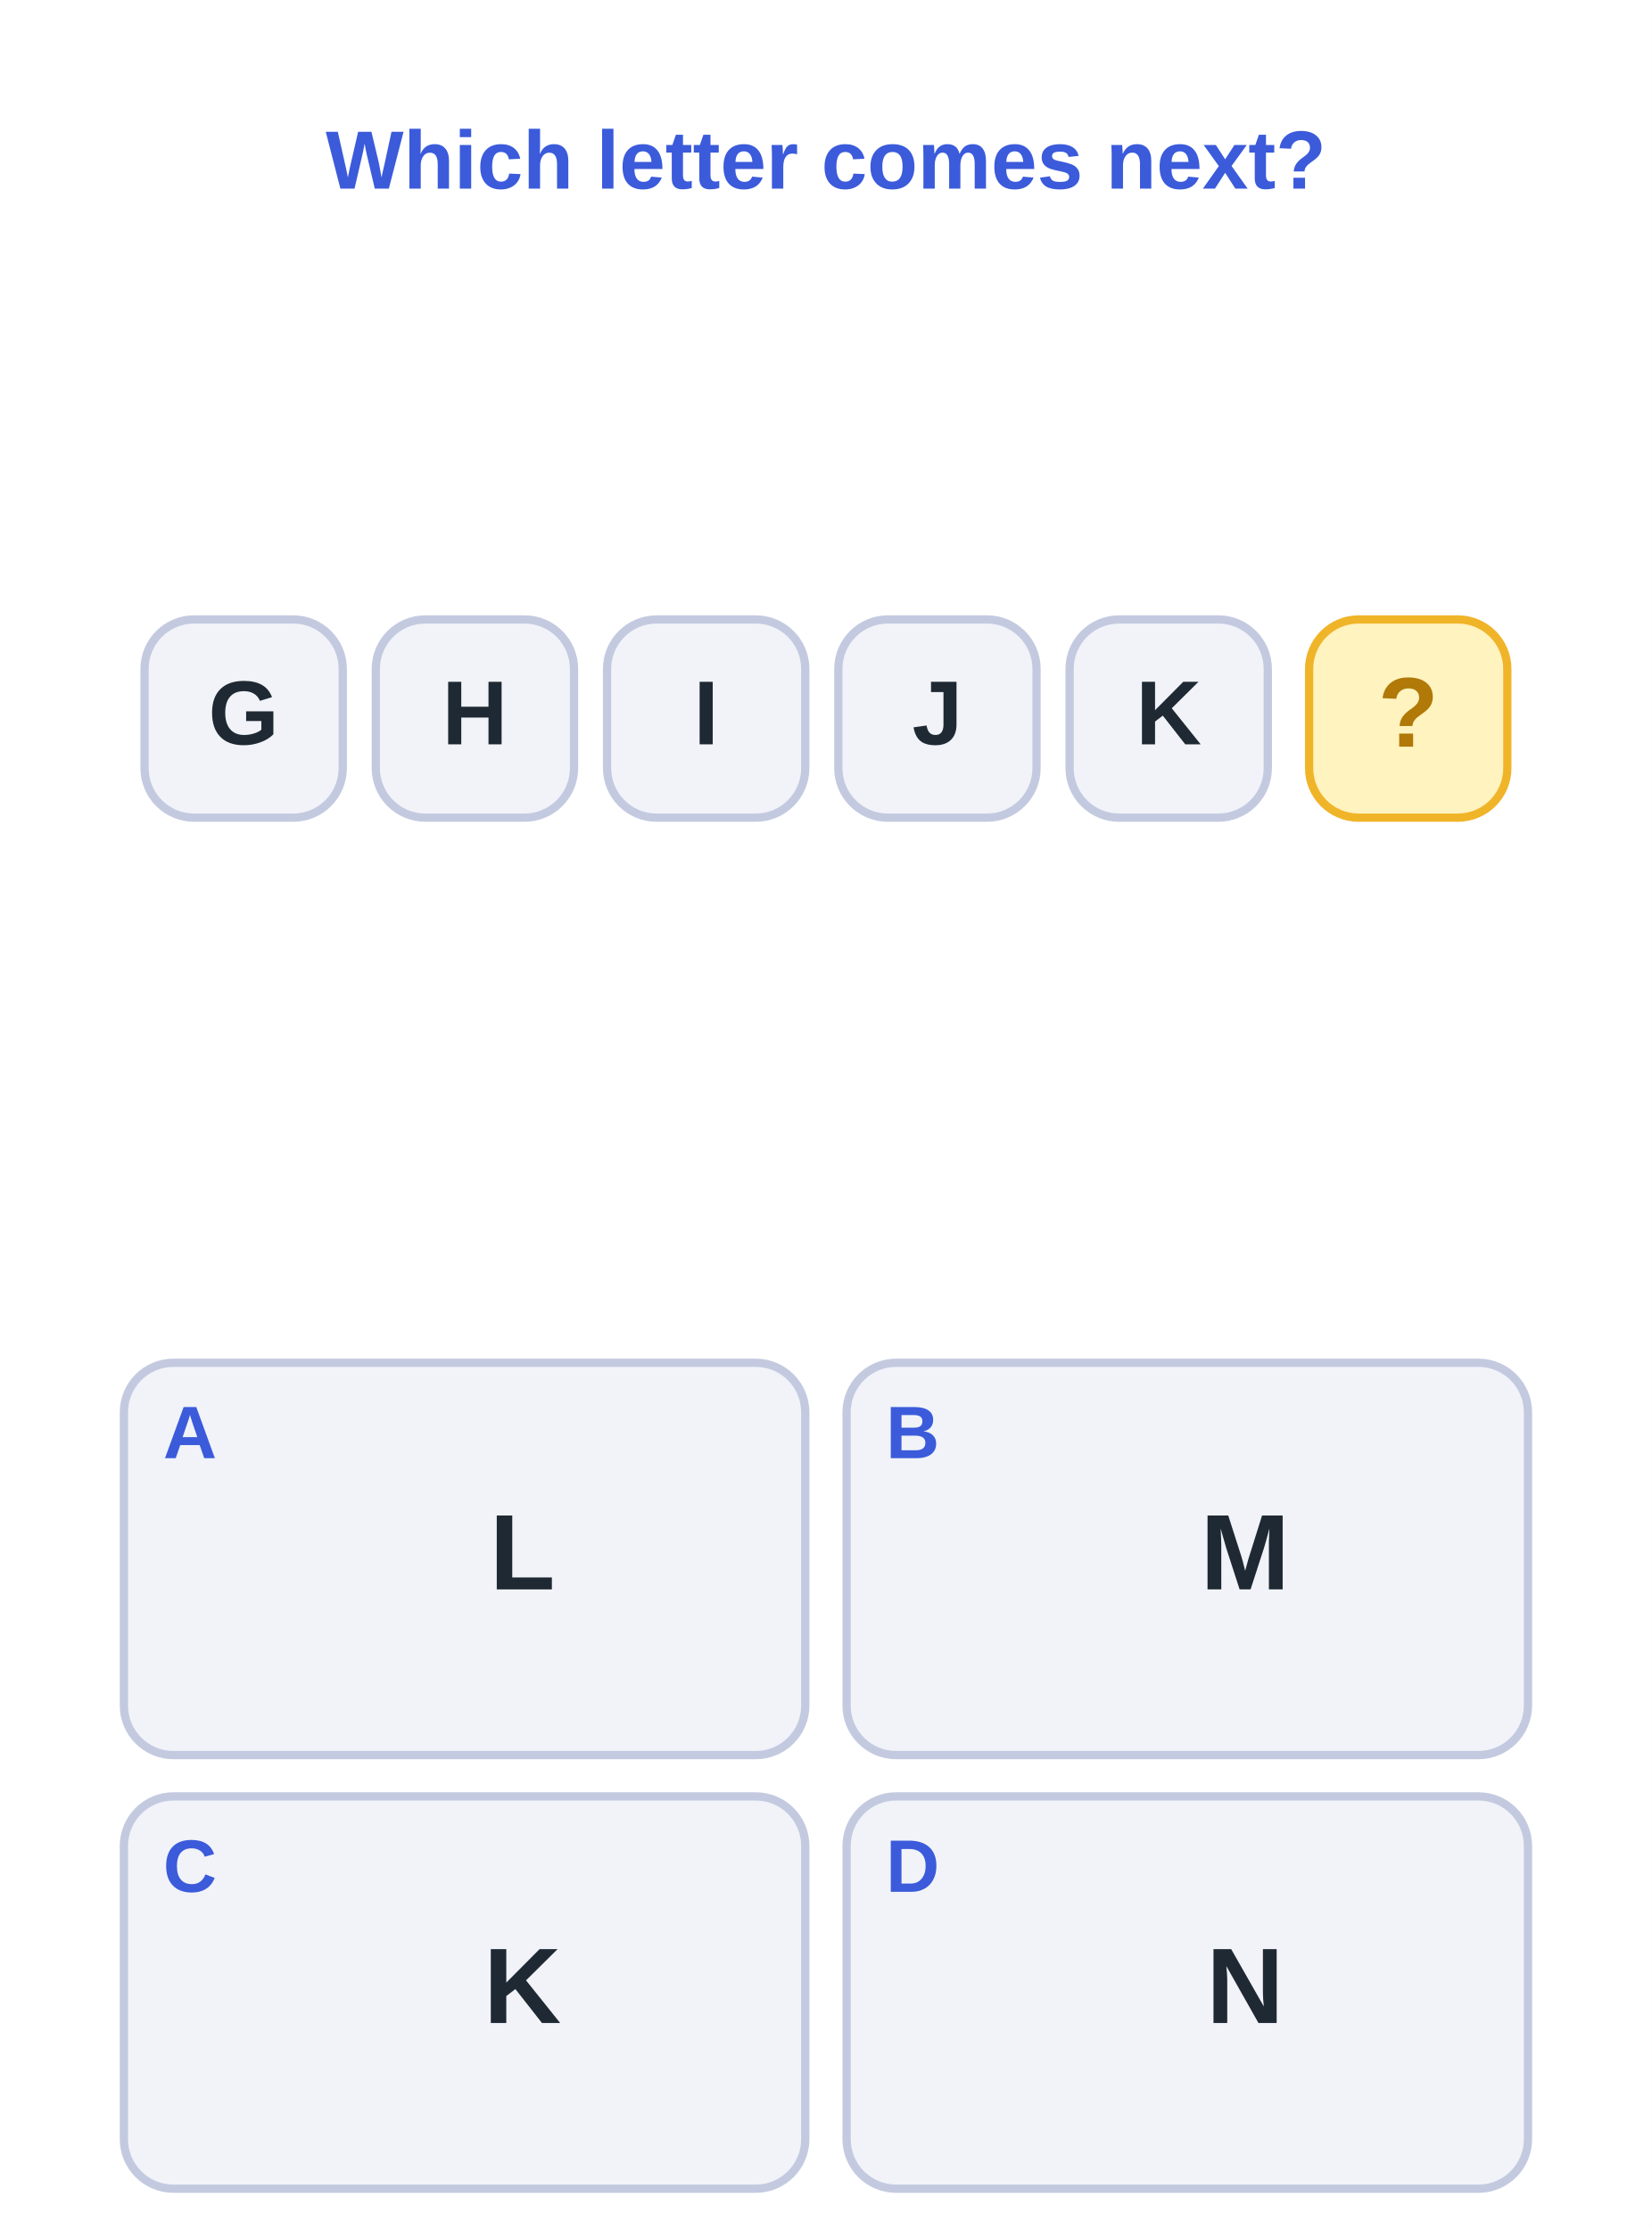
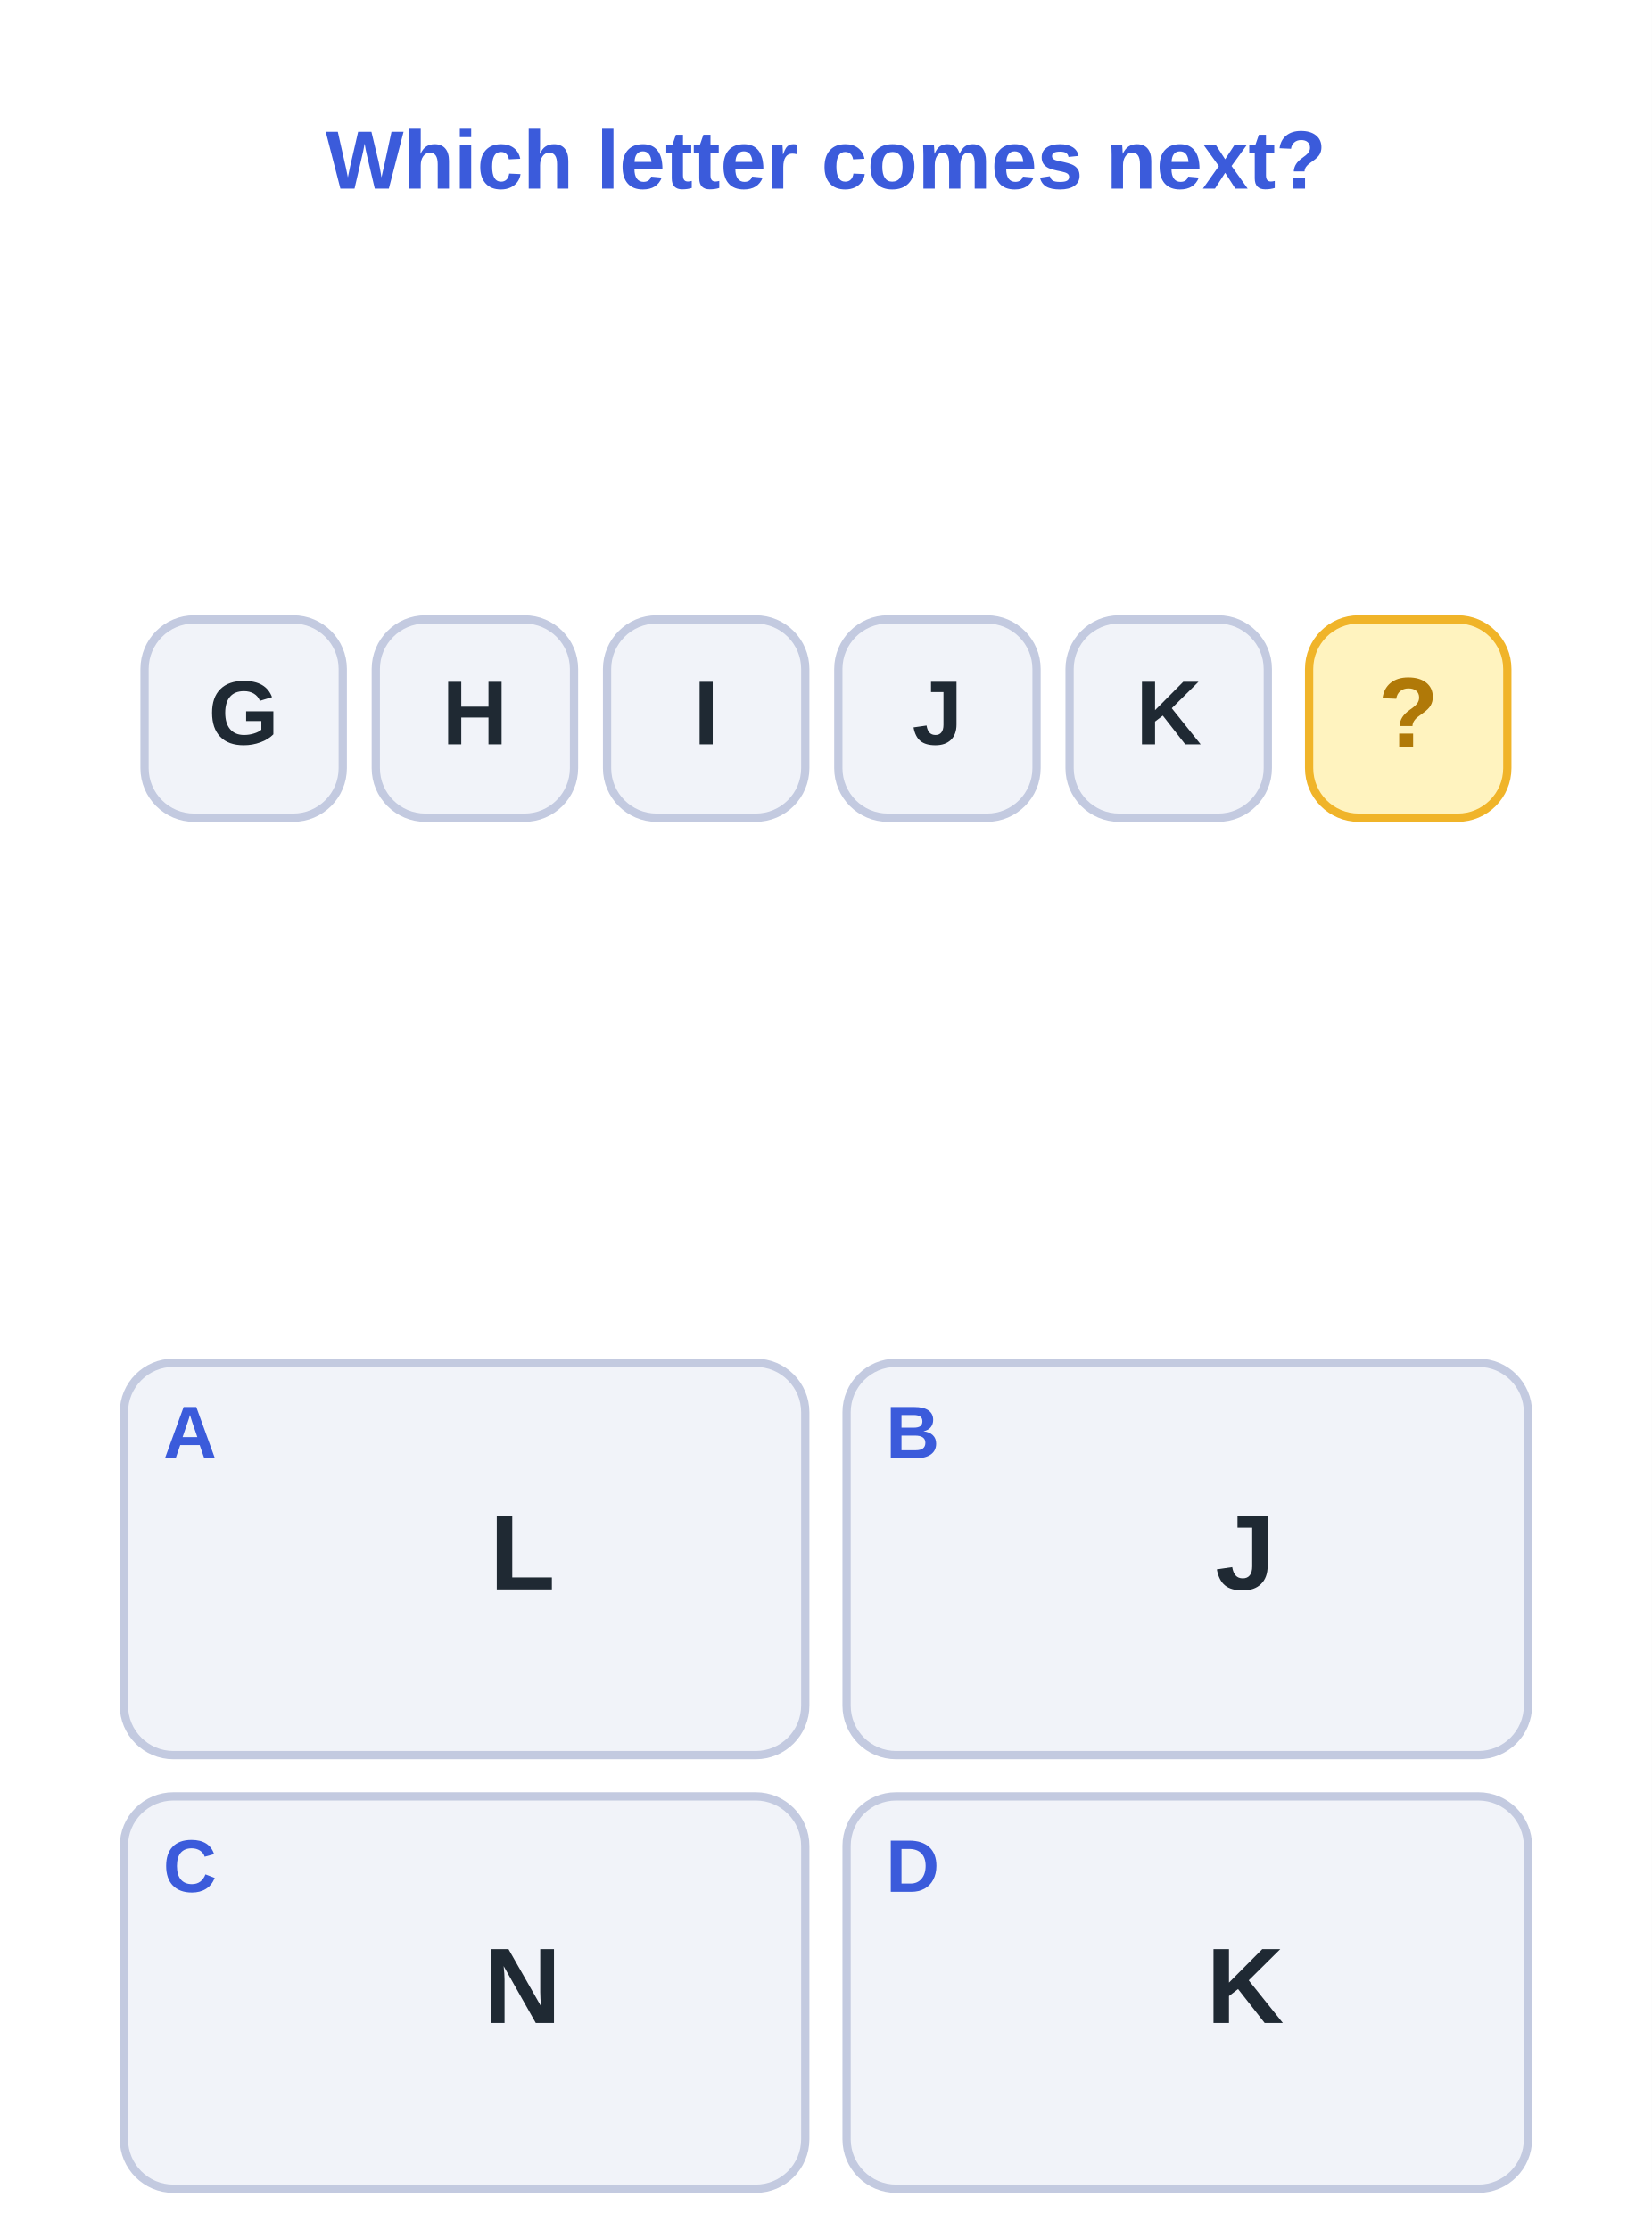
<svg xmlns="http://www.w3.org/2000/svg" viewBox="0 0 400 540" width="400" height="540" font-family="Verdana,Arial,sans-serif">
  <rect x="0" y="0" width="400" height="540" fill="#ffffff" />
  <text x="200.0" y="40" font-size="20" fill="#3b5bdb" text-anchor="middle" font-weight="bold" dominant-baseline="middle">Which letter comes next?</text>
  <rect x="35.0" y="150" width="48" height="48" rx="12" fill="#f1f3f9" stroke="#c3cae0" stroke-width="2" />
  <text x="59.0" y="174" font-size="22" fill="#1f2933" text-anchor="middle" font-weight="bold" dominant-baseline="middle">G</text>
  <rect x="91.0" y="150" width="48" height="48" rx="12" fill="#f1f3f9" stroke="#c3cae0" stroke-width="2" />
  <text x="115.0" y="174" font-size="22" fill="#1f2933" text-anchor="middle" font-weight="bold" dominant-baseline="middle">H</text>
  <rect x="147.0" y="150" width="48" height="48" rx="12" fill="#f1f3f9" stroke="#c3cae0" stroke-width="2" />
  <text x="171.0" y="174" font-size="22" fill="#1f2933" text-anchor="middle" font-weight="bold" dominant-baseline="middle">I</text>
  <rect x="203.0" y="150" width="48" height="48" rx="12" fill="#f1f3f9" stroke="#c3cae0" stroke-width="2" />
  <text x="227.0" y="174" font-size="22" fill="#1f2933" text-anchor="middle" font-weight="bold" dominant-baseline="middle">J</text>
  <rect x="259.0" y="150" width="48" height="48" rx="12" fill="#f1f3f9" stroke="#c3cae0" stroke-width="2" />
  <text x="283.0" y="174" font-size="22" fill="#1f2933" text-anchor="middle" font-weight="bold" dominant-baseline="middle">K</text>
  <rect x="317.0" y="150" width="48" height="48" rx="12" fill="#fff3bf" stroke="#f0b429" stroke-width="2" />
  <text x="341.0" y="174" font-size="24" fill="#b07908" text-anchor="middle" font-weight="bold" dominant-baseline="middle">?</text>
  <rect x="30" y="330" width="165" height="95" rx="12" fill="#f1f3f9" stroke="#c3cae0" stroke-width="2" />
  <text x="46" y="348" font-size="18" fill="#3b5bdb" text-anchor="middle" font-weight="bold" dominant-baseline="middle">A</text>
  <text x="126.5" y="377.5" font-size="26" fill="#1f2933" text-anchor="middle" font-weight="bold" dominant-baseline="middle">L</text>
  <rect x="205" y="330" width="165" height="95" rx="12" fill="#f1f3f9" stroke="#c3cae0" stroke-width="2" />
  <text x="221" y="348" font-size="18" fill="#3b5bdb" text-anchor="middle" font-weight="bold" dominant-baseline="middle">B</text>
-   <text x="301.5" y="377.5" font-size="26" fill="#1f2933" text-anchor="middle" font-weight="bold" dominant-baseline="middle">M</text>
+   <text x="301.5" y="377.5" font-size="26" fill="#1f2933" text-anchor="middle" font-weight="bold" dominant-baseline="middle">J</text>
  <rect x="30" y="435" width="165" height="95" rx="12" fill="#f1f3f9" stroke="#c3cae0" stroke-width="2" />
  <text x="46" y="453" font-size="18" fill="#3b5bdb" text-anchor="middle" font-weight="bold" dominant-baseline="middle">C</text>
-   <text x="126.5" y="482.5" font-size="26" fill="#1f2933" text-anchor="middle" font-weight="bold" dominant-baseline="middle">K</text>
+   <text x="126.5" y="482.5" font-size="26" fill="#1f2933" text-anchor="middle" font-weight="bold" dominant-baseline="middle">N</text>
  <rect x="205" y="435" width="165" height="95" rx="12" fill="#f1f3f9" stroke="#c3cae0" stroke-width="2" />
  <text x="221" y="453" font-size="18" fill="#3b5bdb" text-anchor="middle" font-weight="bold" dominant-baseline="middle">D</text>
-   <text x="301.5" y="482.5" font-size="26" fill="#1f2933" text-anchor="middle" font-weight="bold" dominant-baseline="middle">N</text>
+   <text x="301.5" y="482.5" font-size="26" fill="#1f2933" text-anchor="middle" font-weight="bold" dominant-baseline="middle">K</text>
</svg>
